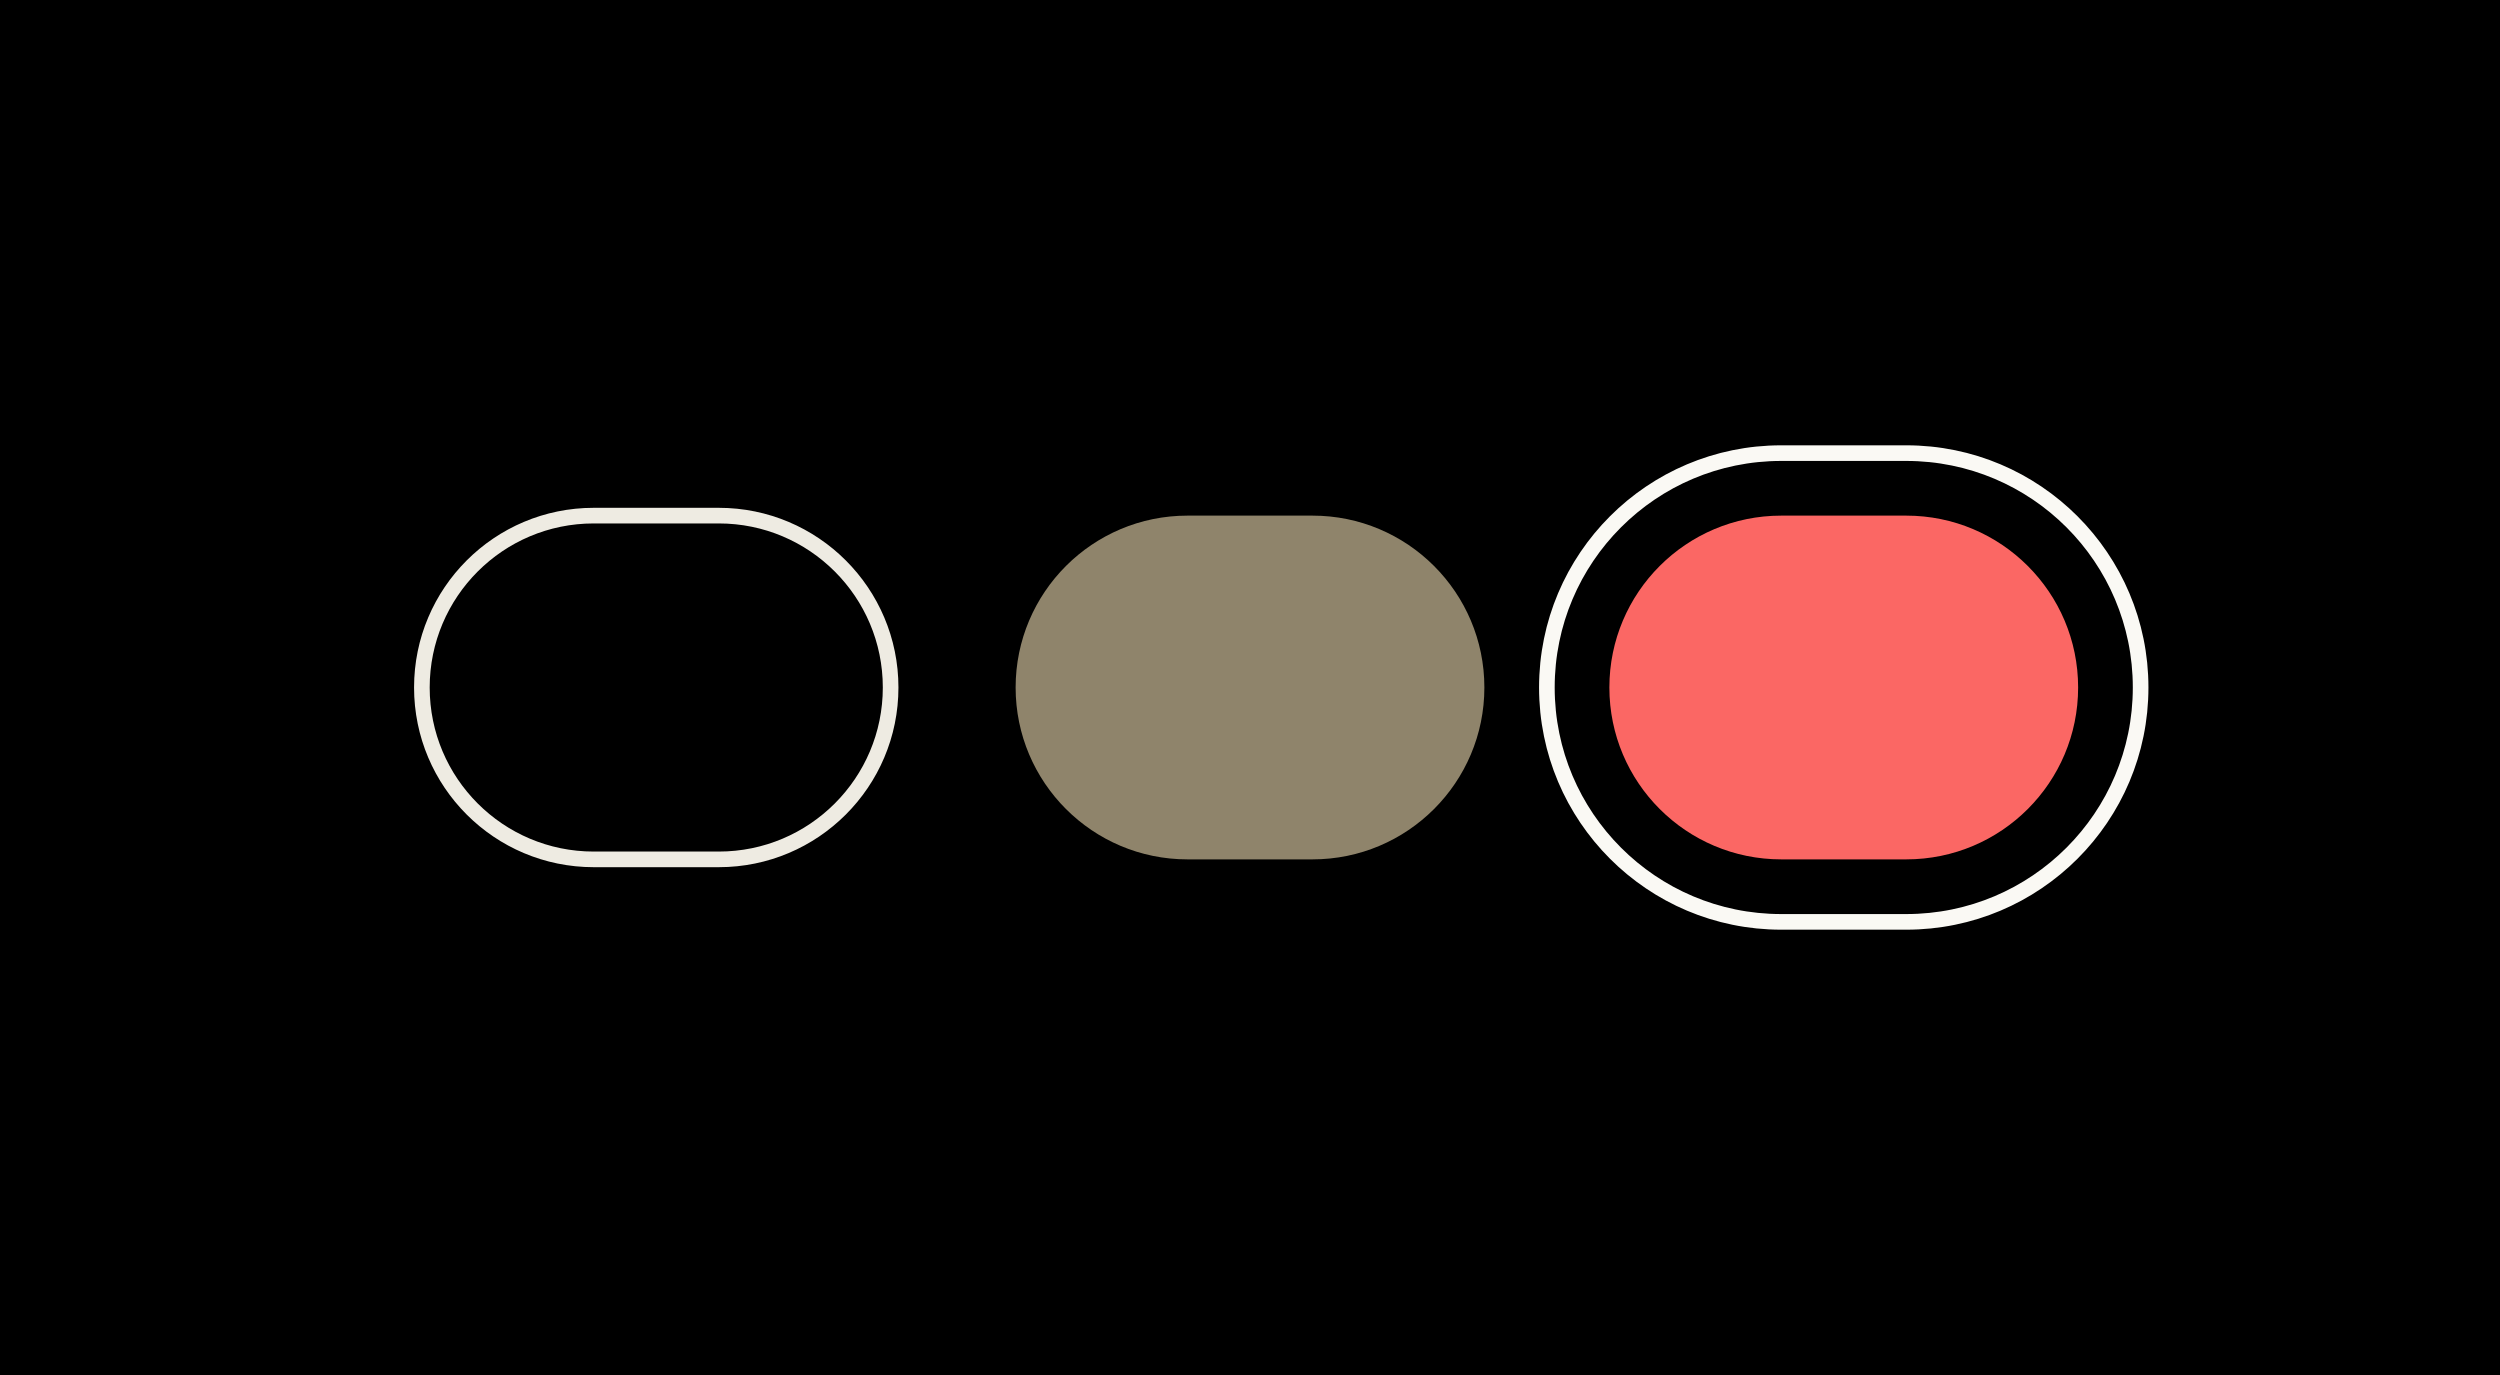
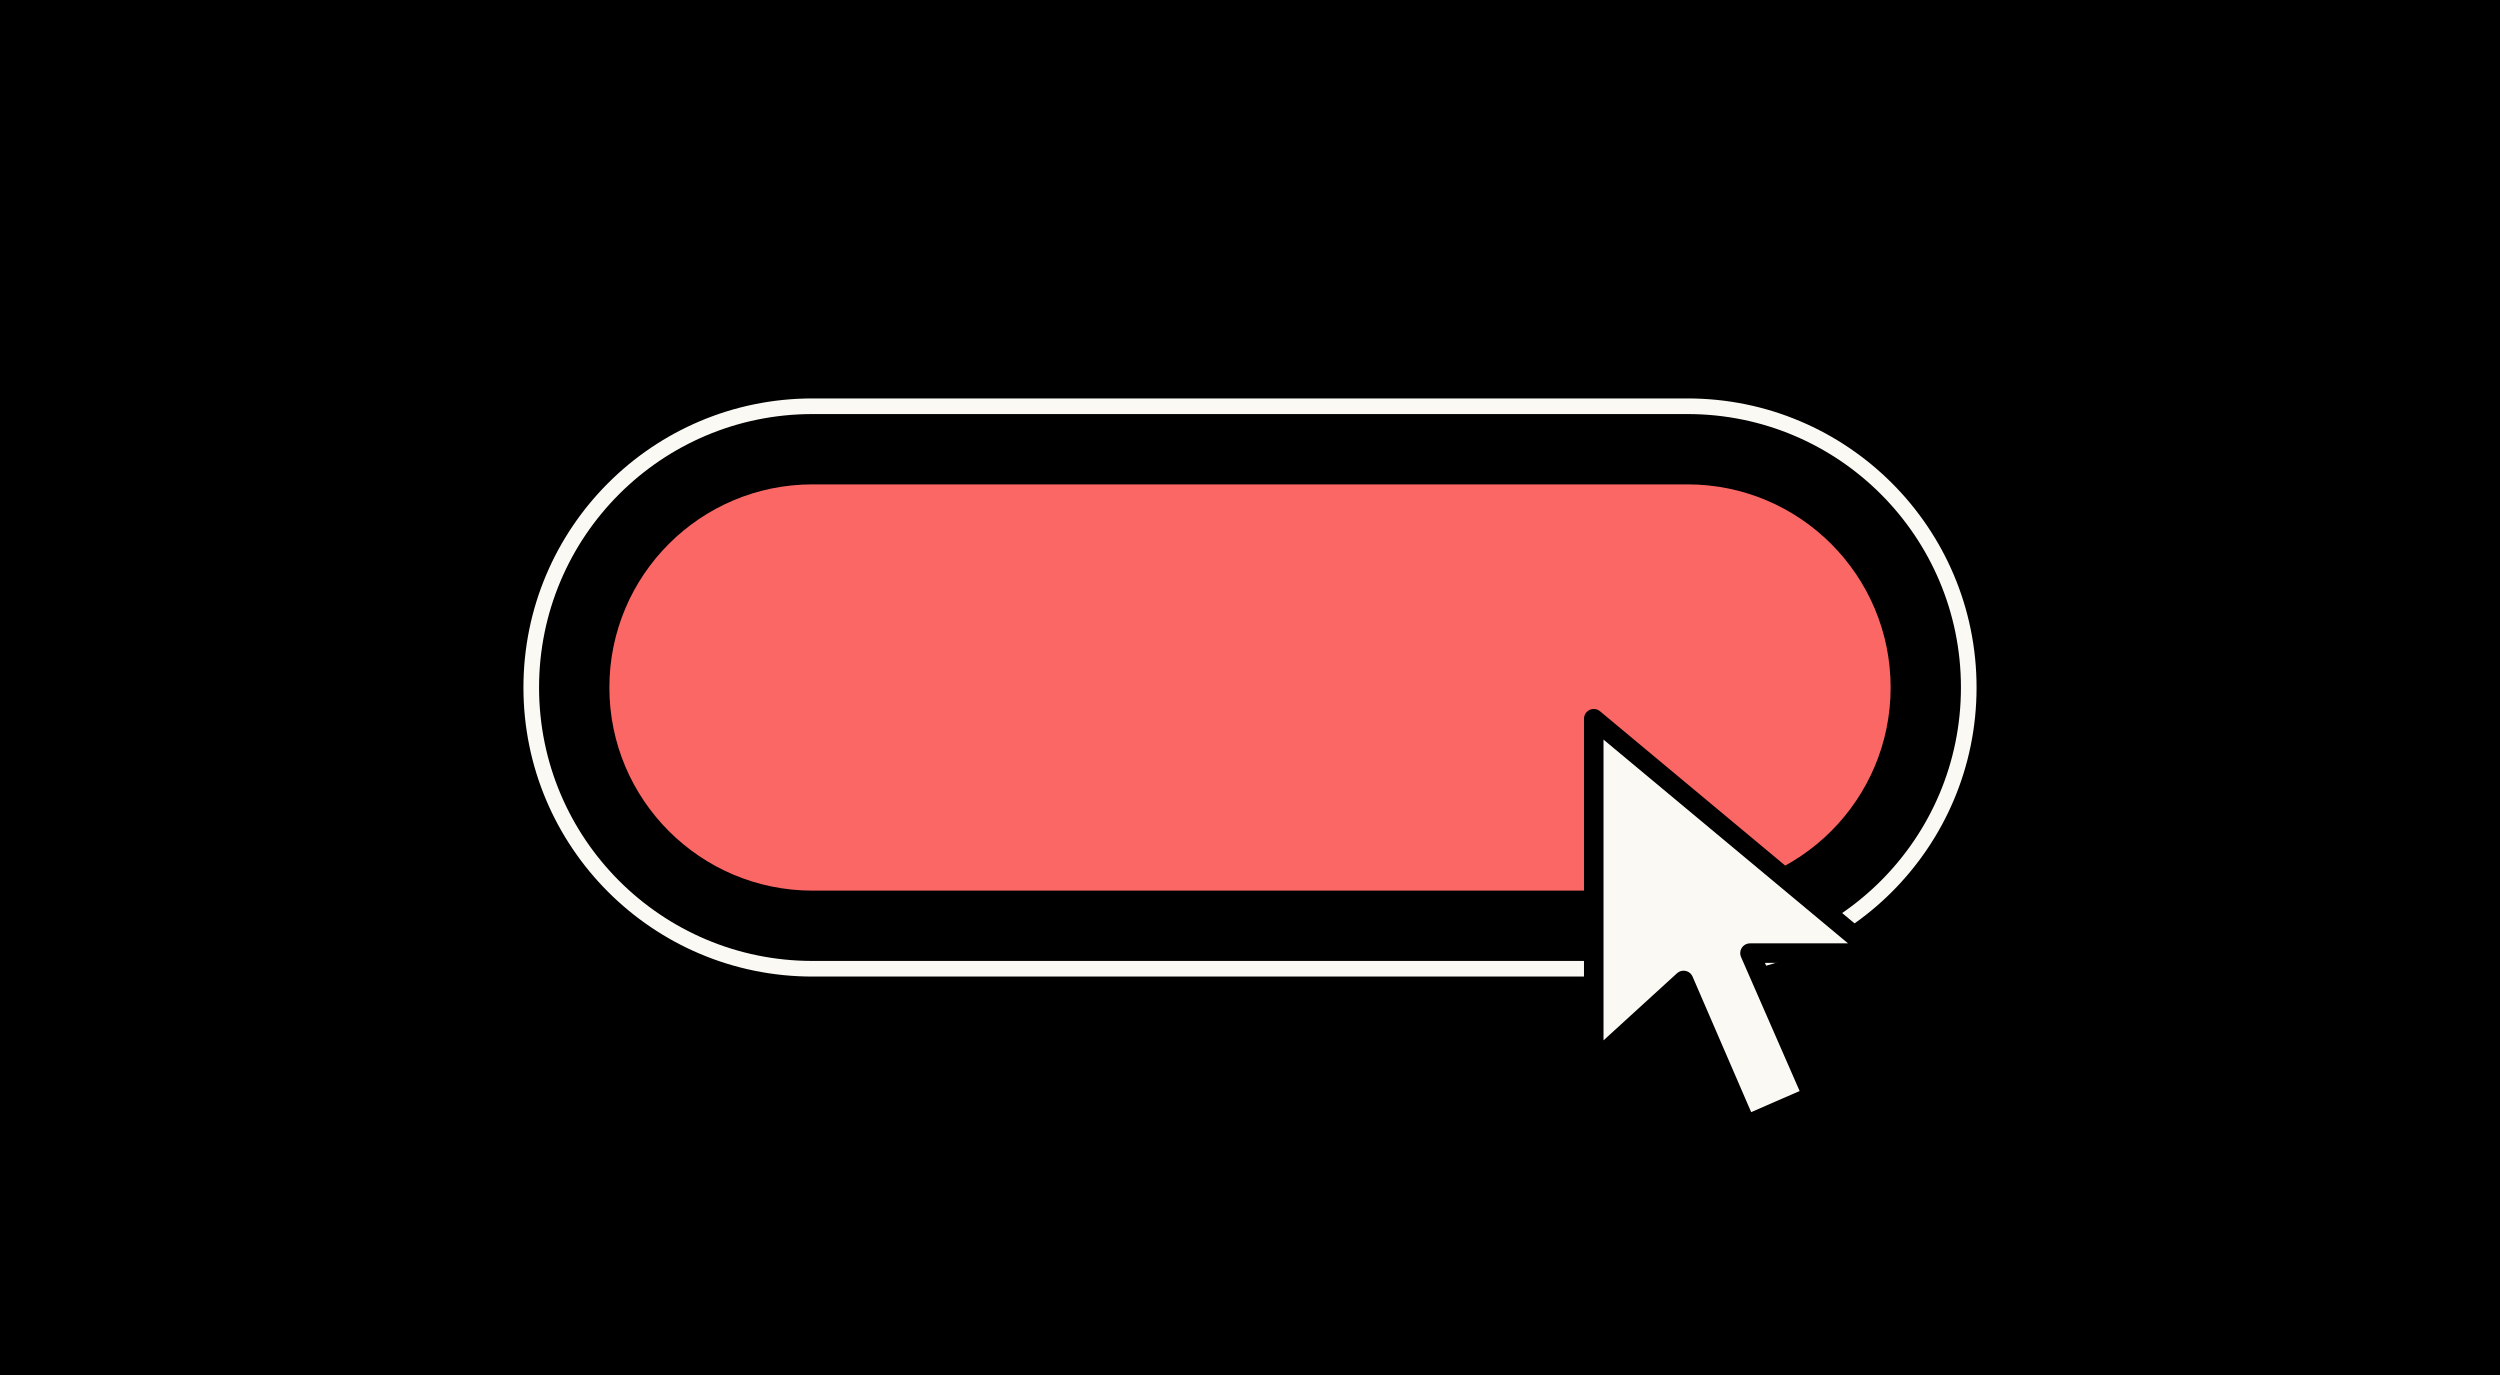
<svg xmlns="http://www.w3.org/2000/svg" viewBox="0 0 320 176" width="320" height="176" fill="none">
  <rect width="320" height="176" fill="#000" />
-   <rect x="54" y="66" width="60" height="44" rx="22" stroke="#EEEBE2" stroke-width="2" />
-   <rect x="130" y="66" width="60" height="44" rx="22" fill="#8F846B" />
-   <rect x="206" y="66" width="60" height="44" rx="22" fill="#FB6764" />
-   <rect x="198" y="58" width="76" height="60" rx="30" stroke="#FAF9F4" stroke-width="2" />
+   <rect x="68" y="52" width="184" height="72" rx="36" stroke="#FAF9F4" stroke-width="2" />
+   <rect x="78" y="62" width="164" height="52" rx="26" fill="#FB6764" />
+   <path d="M204 92V136L215.500 125.500L223.500 144L232 140.300L224 122H240L204 92Z" fill="#FAF9F4" stroke="#000" stroke-width="2.500" stroke-linejoin="round" />
</svg>
